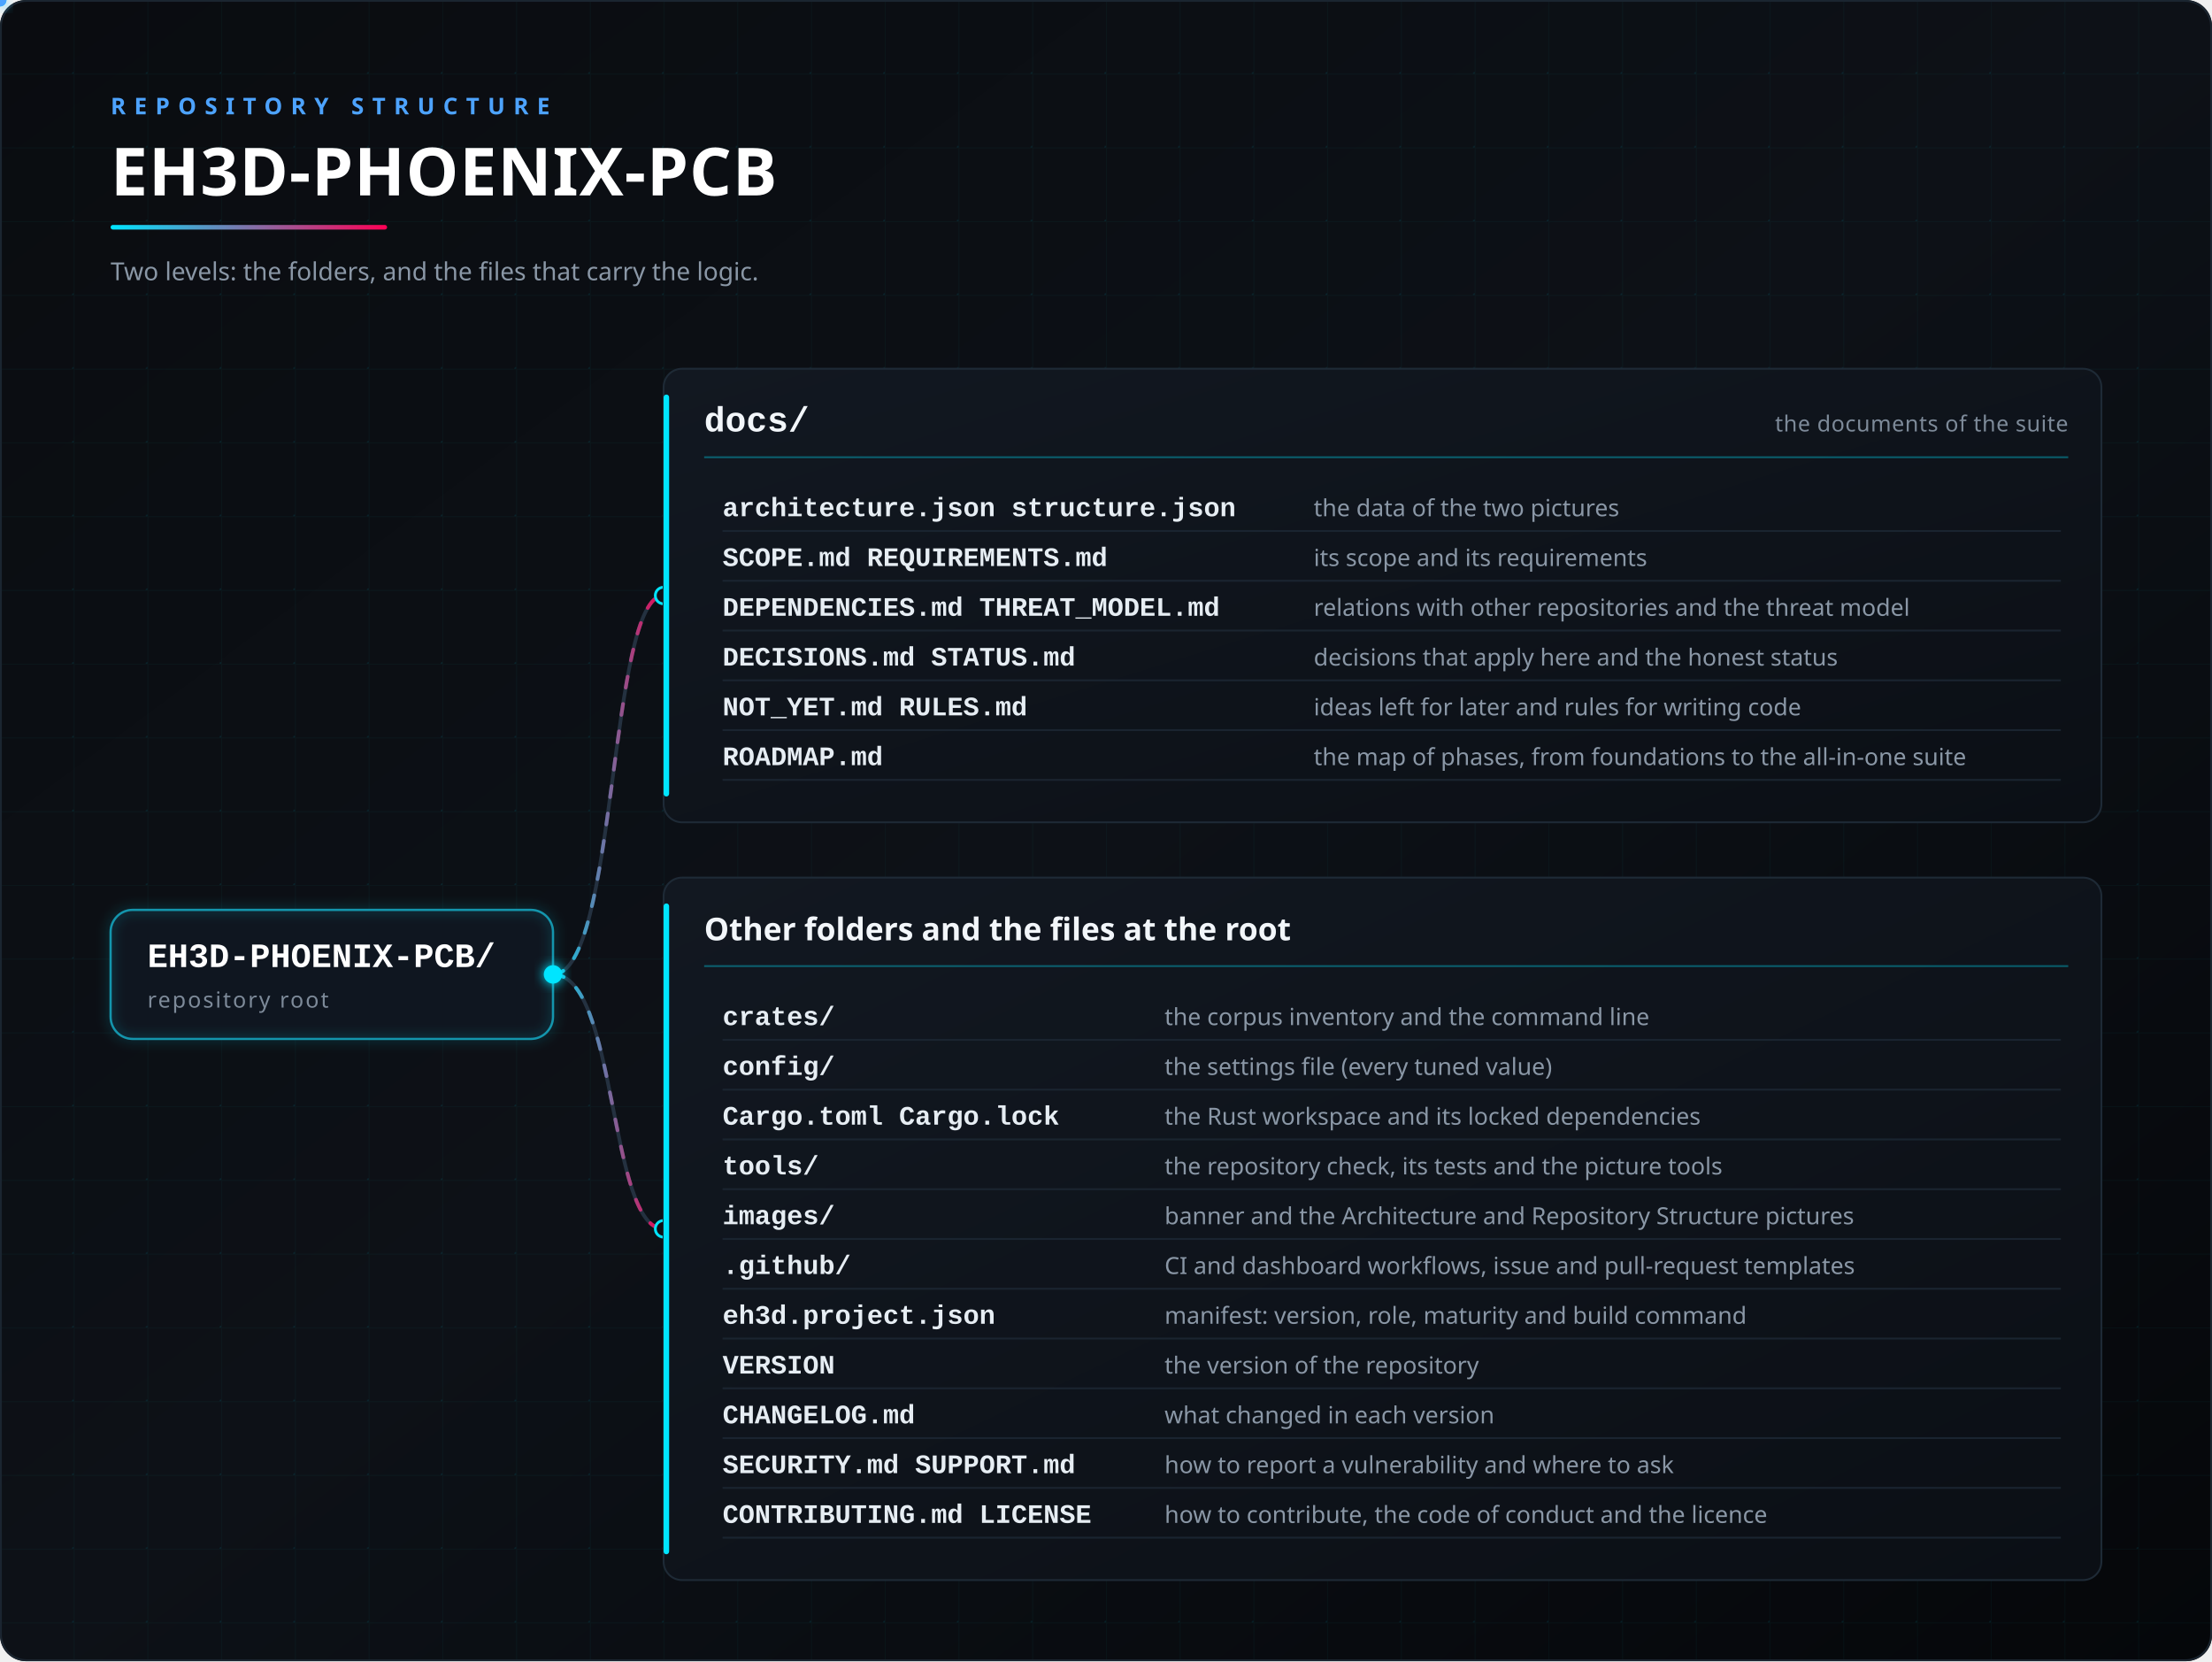
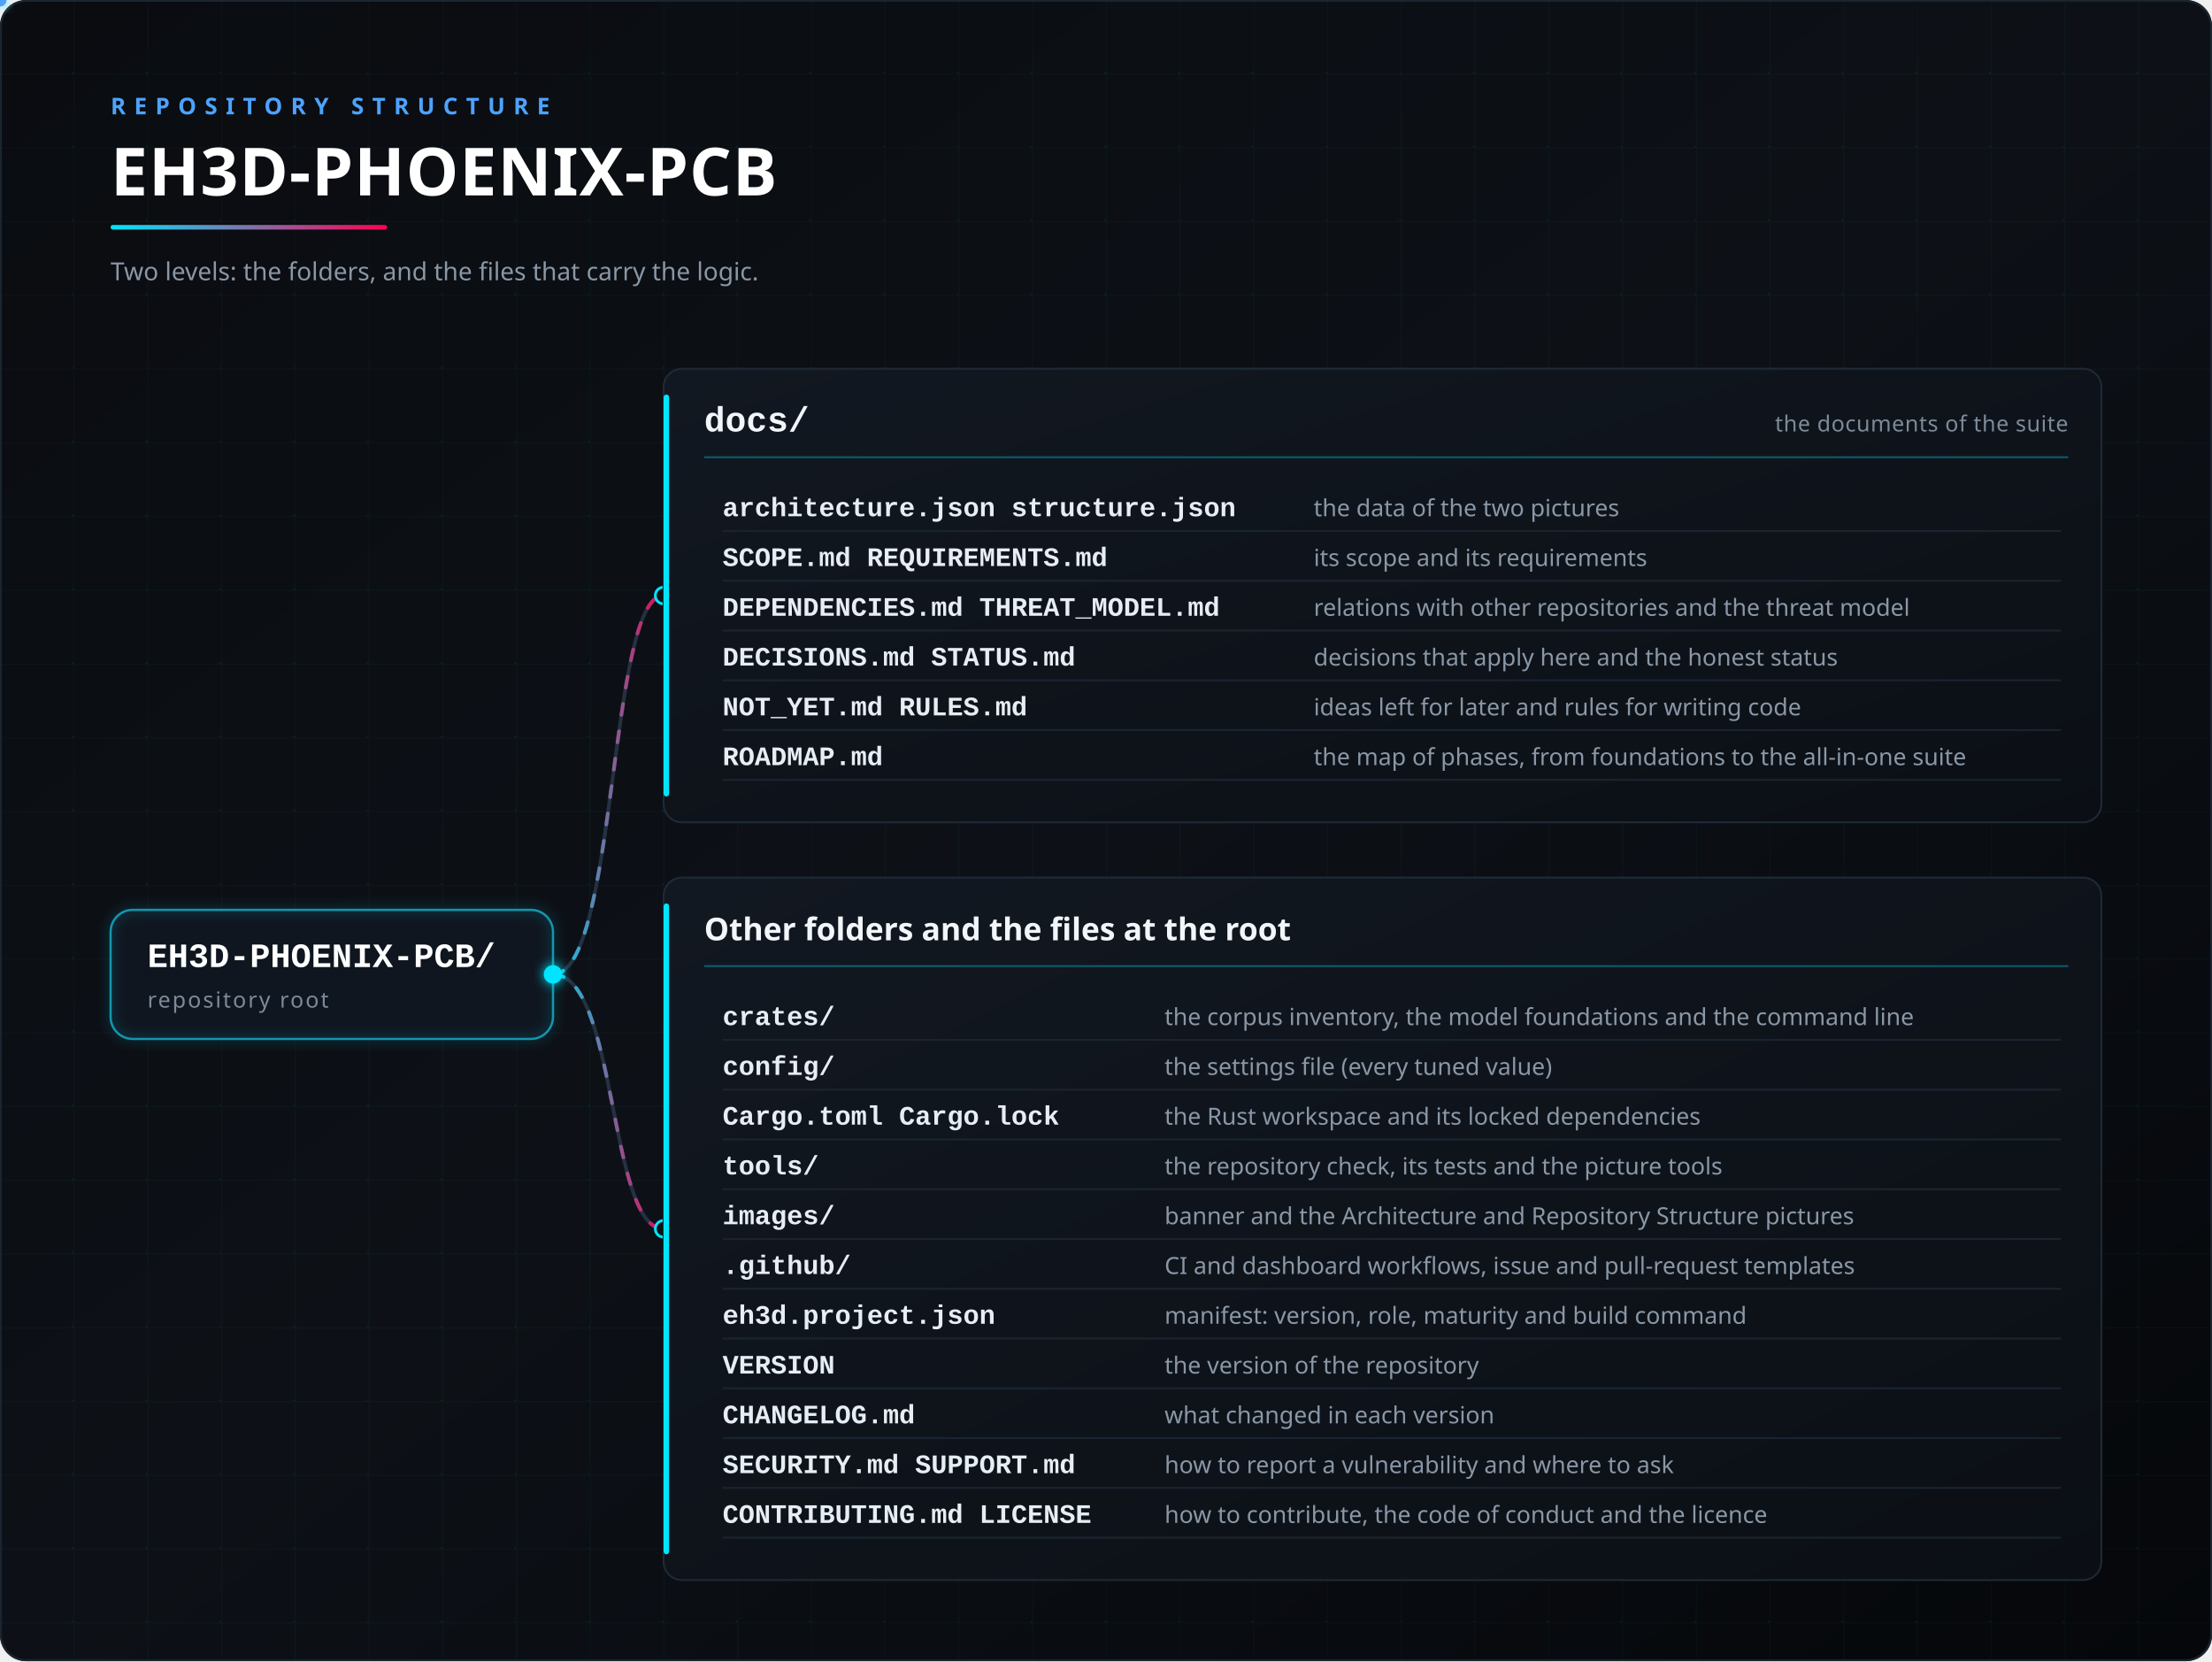
<svg xmlns="http://www.w3.org/2000/svg" viewBox="0 0 1200 901" width="100%" role="img" aria-labelledby="t d">
  <defs>
    <linearGradient id="bg" x1="0" y1="0" x2="1" y2="1">
      <stop offset="0" stop-color="#0A0C10" />
      <stop offset="0.5" stop-color="#0D1117" />
      <stop offset="1" stop-color="#05070A" />
    </linearGradient>
    <linearGradient id="card" x1="0" y1="0" x2="1" y2="1">
      <stop offset="0" stop-color="#121821" />
      <stop offset="1" stop-color="#0B0F15" />
    </linearGradient>
    <linearGradient id="line" x1="0" y1="0" x2="1" y2="0">
      <stop offset="0" stop-color="#00E5FF" />
      <stop offset="1" stop-color="#FF0055" />
    </linearGradient>
    <filter id="glow" x="-50%" y="-50%" width="200%" height="200%">
      <feGaussianBlur stdDeviation="3" result="b" />
      <feMerge>
        <feMergeNode in="b" />
        <feMergeNode in="SourceGraphic" />
      </feMerge>
    </filter>
    <pattern id="grid" width="40" height="40" patternUnits="userSpaceOnUse">
      <path d="M40 0H0V40" fill="none" stroke="#00E5FF" stroke-opacity="0.035" />
      <circle cx="40" cy="40" r="1" fill="#00E5FF" fill-opacity="0.09" />
    </pattern>
  </defs>
  <rect width="1200" height="901" rx="14" fill="url(#bg)" />
  <rect width="1200" height="901" rx="14" fill="url(#grid)" />
  <rect x="0.5" y="0.5" width="1199" height="900" rx="14" fill="none" stroke="#1B2530" />
  <text x="60" y="62" font-family="'Segoe UI','Noto Sans','Noto Sans CJK SC','Microsoft YaHei','Yu Gothic','Helvetica Neue',Helvetica,Arial,sans-serif" font-size="12.5" font-weight="600" fill="#4DA3FF" text-anchor="start" letter-spacing="4.5">REPOSITORY STRUCTURE</text>
  <text x="60" y="106" font-family="'Segoe UI','Noto Sans','Noto Sans CJK SC','Microsoft YaHei','Yu Gothic','Helvetica Neue',Helvetica,Arial,sans-serif" font-size="36" font-weight="700" fill="#FFFFFF" text-anchor="start" letter-spacing="0.5">EH3D-PHOENIX-PCB</text>
  <rect x="60" y="122" width="150" height="2.5" rx="1.25" fill="url(#line)">
    <animate attributeName="width" values="40;150;150" keyTimes="0;0.4;1" dur="3s" repeatCount="indefinite" />
  </rect>
  <text x="60" y="152" font-family="'Segoe UI','Noto Sans','Noto Sans CJK SC','Microsoft YaHei','Yu Gothic','Helvetica Neue',Helvetica,Arial,sans-serif" font-size="13.5" font-weight="400" fill="#8A97A6" text-anchor="start">Two levels: the folders, and the files that carry the logic.</text>
  <path id="c0" d="M300,528.5 C335,528.5 330,323 360,323" fill="none" stroke="#243140" stroke-width="2" />
  <path d="M300,528.5 C335,528.5 330,323 360,323" fill="none" stroke="url(#line)" stroke-width="2" stroke-linecap="round" stroke-dasharray="6 9" opacity="0.9">
    <animate attributeName="stroke-dashoffset" from="0" to="-30" dur="1.6s" repeatCount="indefinite" />
  </path>
  <circle cx="360" cy="323" r="4.5" fill="#0D1117" stroke="#00E5FF" stroke-width="1.5" />
  <path id="c1" d="M300,528.5 C335,528.5 330,666.5 360,666.5" fill="none" stroke="#243140" stroke-width="2" />
  <path d="M300,528.5 C335,528.5 330,666.5 360,666.5" fill="none" stroke="url(#line)" stroke-width="2" stroke-linecap="round" stroke-dasharray="6 9" opacity="0.9">
    <animate attributeName="stroke-dashoffset" from="0" to="-30" dur="1.6s" repeatCount="indefinite" />
  </path>
  <circle cx="360" cy="666.5" r="4.5" fill="#0D1117" stroke="#00E5FF" stroke-width="1.5" />
  <circle r="3.5" fill="#00E5FF" filter="url(#glow)">
    <animateMotion dur="3.4s" repeatCount="indefinite">
      <mpath href="#c0" />
    </animateMotion>
  </circle>
  <circle r="3.5" fill="#4DA3FF" filter="url(#glow)">
    <animateMotion dur="4.2s" repeatCount="indefinite">
      <mpath href="#c1" />
    </animateMotion>
  </circle>
  <rect x="60" y="493.5" width="240" height="70" rx="12" fill="#0F1620" stroke="#2A3A4C" stroke-width="1.2" />
  <rect x="60" y="493.5" width="240" height="70" rx="12" fill="none" stroke="#00E5FF" stroke-opacity="0.5" stroke-width="1.2" filter="url(#glow)">
    <animate attributeName="stroke-opacity" values="0.15;0.6;0.15" dur="3.6s" repeatCount="indefinite" />
  </rect>
  <text x="80" y="524.5" font-family="'JetBrains Mono','Cascadia Code','SFMono-Regular',Consolas,'Liberation Mono',monospace" font-size="18.5" font-weight="700" fill="#FFFFFF" text-anchor="start">EH3D-PHOENIX-PCB/</text>
  <text x="80" y="546.5" font-family="'Segoe UI','Noto Sans','Noto Sans CJK SC','Microsoft YaHei','Yu Gothic','Helvetica Neue',Helvetica,Arial,sans-serif" font-size="12" font-weight="400" fill="#7D8A99" text-anchor="start" letter-spacing="1">repository root</text>
  <circle cx="300" cy="528.5" r="5" fill="#00E5FF" filter="url(#glow)" />
  <rect x="360" y="200" width="780" height="246" rx="10" fill="url(#card)" stroke="#1E2A36" stroke-width="1" />
  <rect x="360" y="214" width="3" height="218" rx="1.5" fill="#00E5FF">
    <animate attributeName="opacity" values="0.55;1;0.55" dur="4s" begin="0s" repeatCount="indefinite" />
  </rect>
  <text x="382" y="234" font-family="'JetBrains Mono','Cascadia Code','SFMono-Regular',Consolas,'Liberation Mono',monospace" font-size="19" font-weight="700" fill="#F2F6FA" text-anchor="start">docs/</text>
  <text x="1122" y="234" font-family="'Segoe UI','Noto Sans','Noto Sans CJK SC','Microsoft YaHei','Yu Gothic','Helvetica Neue',Helvetica,Arial,sans-serif" font-size="12" font-weight="400" fill="#7D8A99" text-anchor="end" letter-spacing="0.3">the documents of the suite</text>
  <line x1="382" y1="248" x2="1122" y2="248" stroke="#00E5FF" stroke-opacity="0.35" stroke-width="1" />
  <text x="392" y="280" font-family="'JetBrains Mono','Cascadia Code','SFMono-Regular',Consolas,'Liberation Mono',monospace" font-size="14.5" font-weight="600" fill="#E6EDF3" text-anchor="start">architecture.json  structure.json</text>
  <text x="712.67" y="280" font-family="'Segoe UI','Noto Sans','Noto Sans CJK SC','Microsoft YaHei','Yu Gothic','Helvetica Neue',Helvetica,Arial,sans-serif" font-size="12.8" font-weight="400" fill="#8A97A6" text-anchor="start">the data of the two pictures</text>
  <line x1="392" y1="288" x2="1118" y2="288" stroke="#1A2430" stroke-width="1" />
  <text x="392" y="307" font-family="'JetBrains Mono','Cascadia Code','SFMono-Regular',Consolas,'Liberation Mono',monospace" font-size="14.5" font-weight="600" fill="#E6EDF3" text-anchor="start">SCOPE.md  REQUIREMENTS.md</text>
  <text x="712.67" y="307" font-family="'Segoe UI','Noto Sans','Noto Sans CJK SC','Microsoft YaHei','Yu Gothic','Helvetica Neue',Helvetica,Arial,sans-serif" font-size="12.8" font-weight="400" fill="#8A97A6" text-anchor="start">its scope and its requirements</text>
  <line x1="392" y1="315" x2="1118" y2="315" stroke="#1A2430" stroke-width="1" />
  <text x="392" y="334" font-family="'JetBrains Mono','Cascadia Code','SFMono-Regular',Consolas,'Liberation Mono',monospace" font-size="14.5" font-weight="600" fill="#E6EDF3" text-anchor="start">DEPENDENCIES.md  THREAT_MODEL.md</text>
  <text x="712.67" y="334" font-family="'Segoe UI','Noto Sans','Noto Sans CJK SC','Microsoft YaHei','Yu Gothic','Helvetica Neue',Helvetica,Arial,sans-serif" font-size="12.8" font-weight="400" fill="#8A97A6" text-anchor="start">relations with other repositories and the threat model</text>
  <line x1="392" y1="342" x2="1118" y2="342" stroke="#1A2430" stroke-width="1" />
  <text x="392" y="361" font-family="'JetBrains Mono','Cascadia Code','SFMono-Regular',Consolas,'Liberation Mono',monospace" font-size="14.5" font-weight="600" fill="#E6EDF3" text-anchor="start">DECISIONS.md  STATUS.md</text>
  <text x="712.67" y="361" font-family="'Segoe UI','Noto Sans','Noto Sans CJK SC','Microsoft YaHei','Yu Gothic','Helvetica Neue',Helvetica,Arial,sans-serif" font-size="12.8" font-weight="400" fill="#8A97A6" text-anchor="start">decisions that apply here and the honest status</text>
  <line x1="392" y1="369" x2="1118" y2="369" stroke="#1A2430" stroke-width="1" />
  <text x="392" y="388" font-family="'JetBrains Mono','Cascadia Code','SFMono-Regular',Consolas,'Liberation Mono',monospace" font-size="14.5" font-weight="600" fill="#E6EDF3" text-anchor="start">NOT_YET.md  RULES.md</text>
  <text x="712.67" y="388" font-family="'Segoe UI','Noto Sans','Noto Sans CJK SC','Microsoft YaHei','Yu Gothic','Helvetica Neue',Helvetica,Arial,sans-serif" font-size="12.8" font-weight="400" fill="#8A97A6" text-anchor="start">ideas left for later and rules for writing code</text>
  <line x1="392" y1="396" x2="1118" y2="396" stroke="#1A2430" stroke-width="1" />
  <text x="392" y="415" font-family="'JetBrains Mono','Cascadia Code','SFMono-Regular',Consolas,'Liberation Mono',monospace" font-size="14.5" font-weight="600" fill="#E6EDF3" text-anchor="start">ROADMAP.md</text>
  <text x="712.67" y="415" font-family="'Segoe UI','Noto Sans','Noto Sans CJK SC','Microsoft YaHei','Yu Gothic','Helvetica Neue',Helvetica,Arial,sans-serif" font-size="12.8" font-weight="400" fill="#8A97A6" text-anchor="start">the map of phases, from foundations to the all-in-one suite</text>
  <line x1="392" y1="423" x2="1118" y2="423" stroke="#1A2430" stroke-width="1" />
  <rect x="360" y="476" width="780" height="381" rx="10" fill="url(#card)" stroke="#1E2A36" stroke-width="1" />
  <rect x="360" y="490" width="3" height="353" rx="1.5" fill="#00E5FF">
    <animate attributeName="opacity" values="0.55;1;0.55" dur="4s" begin="0.6s" repeatCount="indefinite" />
  </rect>
  <text x="382" y="510" font-family="'Segoe UI','Noto Sans','Noto Sans CJK SC','Microsoft YaHei','Yu Gothic','Helvetica Neue',Helvetica,Arial,sans-serif" font-size="17" font-weight="700" fill="#F2F6FA" text-anchor="start">Other folders and the files at the root</text>
  <line x1="382" y1="524" x2="1122" y2="524" stroke="#00E5FF" stroke-opacity="0.35" stroke-width="1" />
  <text x="392" y="556" font-family="'JetBrains Mono','Cascadia Code','SFMono-Regular',Consolas,'Liberation Mono',monospace" font-size="14.5" font-weight="600" fill="#E6EDF3" text-anchor="start">crates/</text>
-   <text x="631.76" y="556" font-family="'Segoe UI','Noto Sans','Noto Sans CJK SC','Microsoft YaHei','Yu Gothic','Helvetica Neue',Helvetica,Arial,sans-serif" font-size="12.8" font-weight="400" fill="#8A97A6" text-anchor="start">the corpus inventory and the command line</text>
+   <text x="631.76" y="556" font-family="'Segoe UI','Noto Sans','Noto Sans CJK SC','Microsoft YaHei','Yu Gothic','Helvetica Neue',Helvetica,Arial,sans-serif" font-size="12.8" font-weight="400" fill="#8A97A6" text-anchor="start">the corpus inventory, the model foundations and the command line</text>
  <line x1="392" y1="564" x2="1118" y2="564" stroke="#1A2430" stroke-width="1" />
  <text x="392" y="583" font-family="'JetBrains Mono','Cascadia Code','SFMono-Regular',Consolas,'Liberation Mono',monospace" font-size="14.5" font-weight="600" fill="#E6EDF3" text-anchor="start">config/</text>
  <text x="631.76" y="583" font-family="'Segoe UI','Noto Sans','Noto Sans CJK SC','Microsoft YaHei','Yu Gothic','Helvetica Neue',Helvetica,Arial,sans-serif" font-size="12.8" font-weight="400" fill="#8A97A6" text-anchor="start">the settings file (every tuned value)</text>
  <line x1="392" y1="591" x2="1118" y2="591" stroke="#1A2430" stroke-width="1" />
  <text x="392" y="610" font-family="'JetBrains Mono','Cascadia Code','SFMono-Regular',Consolas,'Liberation Mono',monospace" font-size="14.5" font-weight="600" fill="#E6EDF3" text-anchor="start">Cargo.toml  Cargo.lock</text>
  <text x="631.76" y="610" font-family="'Segoe UI','Noto Sans','Noto Sans CJK SC','Microsoft YaHei','Yu Gothic','Helvetica Neue',Helvetica,Arial,sans-serif" font-size="12.8" font-weight="400" fill="#8A97A6" text-anchor="start">the Rust workspace and its locked dependencies</text>
  <line x1="392" y1="618" x2="1118" y2="618" stroke="#1A2430" stroke-width="1" />
  <text x="392" y="637" font-family="'JetBrains Mono','Cascadia Code','SFMono-Regular',Consolas,'Liberation Mono',monospace" font-size="14.5" font-weight="600" fill="#E6EDF3" text-anchor="start">tools/</text>
  <text x="631.76" y="637" font-family="'Segoe UI','Noto Sans','Noto Sans CJK SC','Microsoft YaHei','Yu Gothic','Helvetica Neue',Helvetica,Arial,sans-serif" font-size="12.8" font-weight="400" fill="#8A97A6" text-anchor="start">the repository check, its tests and the picture tools</text>
  <line x1="392" y1="645" x2="1118" y2="645" stroke="#1A2430" stroke-width="1" />
  <text x="392" y="664" font-family="'JetBrains Mono','Cascadia Code','SFMono-Regular',Consolas,'Liberation Mono',monospace" font-size="14.5" font-weight="600" fill="#E6EDF3" text-anchor="start">images/</text>
  <text x="631.76" y="664" font-family="'Segoe UI','Noto Sans','Noto Sans CJK SC','Microsoft YaHei','Yu Gothic','Helvetica Neue',Helvetica,Arial,sans-serif" font-size="12.8" font-weight="400" fill="#8A97A6" text-anchor="start">banner and the Architecture and Repository Structure pictures</text>
  <line x1="392" y1="672" x2="1118" y2="672" stroke="#1A2430" stroke-width="1" />
  <text x="392" y="691" font-family="'JetBrains Mono','Cascadia Code','SFMono-Regular',Consolas,'Liberation Mono',monospace" font-size="14.5" font-weight="600" fill="#E6EDF3" text-anchor="start">.github/</text>
  <text x="631.76" y="691" font-family="'Segoe UI','Noto Sans','Noto Sans CJK SC','Microsoft YaHei','Yu Gothic','Helvetica Neue',Helvetica,Arial,sans-serif" font-size="12.8" font-weight="400" fill="#8A97A6" text-anchor="start">CI and dashboard workflows, issue and pull-request templates</text>
  <line x1="392" y1="699" x2="1118" y2="699" stroke="#1A2430" stroke-width="1" />
  <text x="392" y="718" font-family="'JetBrains Mono','Cascadia Code','SFMono-Regular',Consolas,'Liberation Mono',monospace" font-size="14.5" font-weight="600" fill="#E6EDF3" text-anchor="start">eh3d.project.json</text>
  <text x="631.76" y="718" font-family="'Segoe UI','Noto Sans','Noto Sans CJK SC','Microsoft YaHei','Yu Gothic','Helvetica Neue',Helvetica,Arial,sans-serif" font-size="12.8" font-weight="400" fill="#8A97A6" text-anchor="start">manifest: version, role, maturity and build command</text>
  <line x1="392" y1="726" x2="1118" y2="726" stroke="#1A2430" stroke-width="1" />
  <text x="392" y="745" font-family="'JetBrains Mono','Cascadia Code','SFMono-Regular',Consolas,'Liberation Mono',monospace" font-size="14.5" font-weight="600" fill="#E6EDF3" text-anchor="start">VERSION</text>
  <text x="631.76" y="745" font-family="'Segoe UI','Noto Sans','Noto Sans CJK SC','Microsoft YaHei','Yu Gothic','Helvetica Neue',Helvetica,Arial,sans-serif" font-size="12.8" font-weight="400" fill="#8A97A6" text-anchor="start">the version of the repository</text>
  <line x1="392" y1="753" x2="1118" y2="753" stroke="#1A2430" stroke-width="1" />
  <text x="392" y="772" font-family="'JetBrains Mono','Cascadia Code','SFMono-Regular',Consolas,'Liberation Mono',monospace" font-size="14.5" font-weight="600" fill="#E6EDF3" text-anchor="start">CHANGELOG.md</text>
  <text x="631.76" y="772" font-family="'Segoe UI','Noto Sans','Noto Sans CJK SC','Microsoft YaHei','Yu Gothic','Helvetica Neue',Helvetica,Arial,sans-serif" font-size="12.8" font-weight="400" fill="#8A97A6" text-anchor="start">what changed in each version</text>
  <line x1="392" y1="780" x2="1118" y2="780" stroke="#1A2430" stroke-width="1" />
  <text x="392" y="799" font-family="'JetBrains Mono','Cascadia Code','SFMono-Regular',Consolas,'Liberation Mono',monospace" font-size="14.5" font-weight="600" fill="#E6EDF3" text-anchor="start">SECURITY.md  SUPPORT.md</text>
  <text x="631.76" y="799" font-family="'Segoe UI','Noto Sans','Noto Sans CJK SC','Microsoft YaHei','Yu Gothic','Helvetica Neue',Helvetica,Arial,sans-serif" font-size="12.8" font-weight="400" fill="#8A97A6" text-anchor="start">how to report a vulnerability and where to ask</text>
  <line x1="392" y1="807" x2="1118" y2="807" stroke="#1A2430" stroke-width="1" />
  <text x="392" y="826" font-family="'JetBrains Mono','Cascadia Code','SFMono-Regular',Consolas,'Liberation Mono',monospace" font-size="14.5" font-weight="600" fill="#E6EDF3" text-anchor="start">CONTRIBUTING.md  LICENSE</text>
  <text x="631.76" y="826" font-family="'Segoe UI','Noto Sans','Noto Sans CJK SC','Microsoft YaHei','Yu Gothic','Helvetica Neue',Helvetica,Arial,sans-serif" font-size="12.8" font-weight="400" fill="#8A97A6" text-anchor="start">how to contribute, the code of conduct and the licence</text>
  <line x1="392" y1="834" x2="1118" y2="834" stroke="#1A2430" stroke-width="1" />
</svg>
